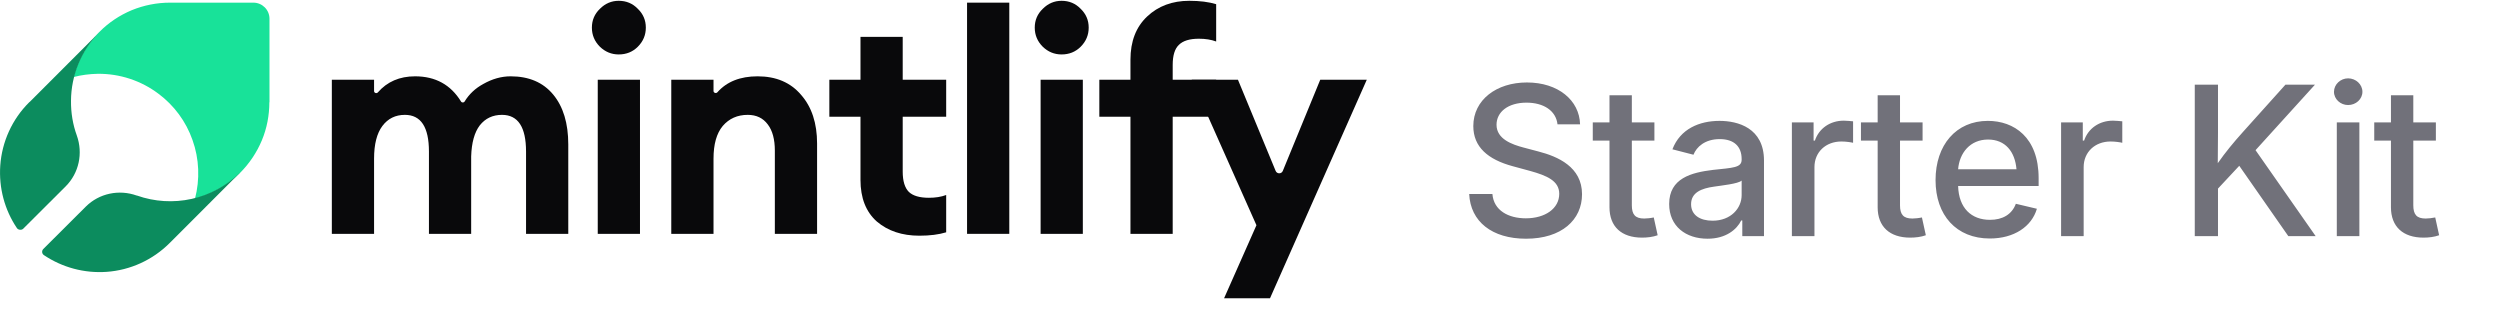
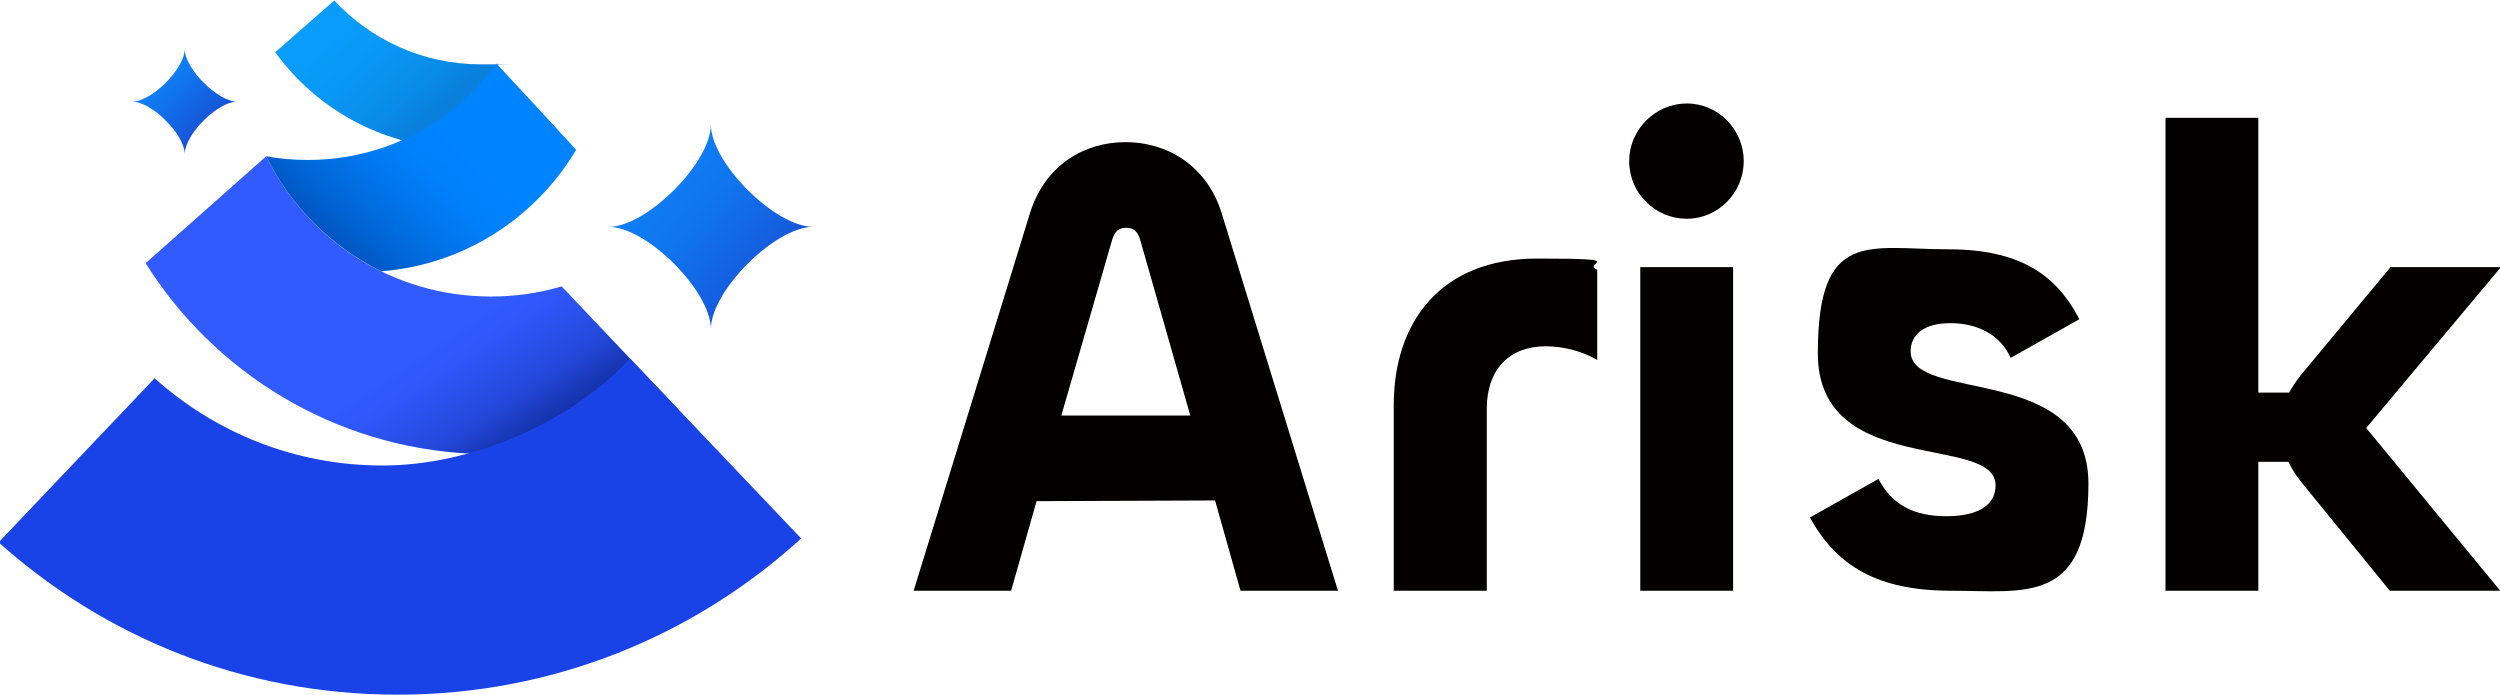
- <svg xmlns="http://www.w3.org/2000/svg" width="180" height="23" viewBox="0 0 180 23" fill="none">
-   <path d="M91.44 21.476H88.133L90.464 16.216L85.802 5.74H89.132L91.847 12.307C91.943 12.536 92.268 12.536 92.362 12.306L95.058 5.74H98.409L91.44 21.476Z" fill="#09090B" />
-   <path d="M81.393 16.837V8.403H79.152V5.74H81.393V4.297C81.393 2.98 81.792 1.944 82.592 1.19C83.391 0.435 84.404 0.058 85.633 0.058C86.387 0.058 87.031 0.139 87.564 0.302V2.988C87.208 2.854 86.794 2.788 86.32 2.788C85.655 2.788 85.174 2.936 84.878 3.232C84.582 3.513 84.434 3.994 84.434 4.674V5.74H87.564V8.403H84.434V16.837H81.393Z" fill="#09090B" />
-   <path d="M76.433 3.92C75.915 3.92 75.463 3.735 75.079 3.365C74.694 2.98 74.502 2.521 74.502 1.989C74.502 1.456 74.694 1.005 75.079 0.635C75.463 0.25 75.915 0.058 76.433 0.058C76.98 0.058 77.438 0.25 77.809 0.635C78.193 1.005 78.386 1.456 78.386 1.989C78.386 2.521 78.193 2.98 77.809 3.365C77.438 3.735 76.98 3.92 76.433 3.92ZM74.924 16.837V5.74H77.964V16.837H74.924Z" fill="#09090B" />
-   <path d="M69.628 16.837V0.191H72.669V16.837H69.628Z" fill="#09090B" />
-   <path d="M66.194 16.97C64.951 16.97 63.93 16.63 63.131 15.949C62.347 15.254 61.955 14.255 61.955 12.953V8.403H59.713V5.74H61.955V2.655H64.995V5.74H68.125V8.403H64.995V12.354C64.995 13.034 65.143 13.523 65.439 13.819C65.735 14.1 66.216 14.24 66.882 14.24C67.355 14.24 67.769 14.174 68.125 14.04V16.726C67.592 16.889 66.948 16.97 66.194 16.97Z" fill="#09090B" />
-   <path d="M48.332 16.837V5.74H51.373V6.551C51.373 6.688 51.559 6.748 51.65 6.646C52.328 5.879 53.293 5.495 54.546 5.495C55.878 5.495 56.921 5.939 57.676 6.827C58.445 7.7 58.83 8.869 58.83 10.334V16.837H55.789V10.844C55.789 10.03 55.619 9.402 55.279 8.958C54.939 8.499 54.458 8.27 53.836 8.27C53.096 8.27 52.497 8.536 52.038 9.069C51.594 9.601 51.373 10.386 51.373 11.421V16.837H48.332Z" fill="#09090B" />
-   <path d="M44.547 3.92C44.029 3.92 43.578 3.735 43.193 3.365C42.809 2.98 42.616 2.521 42.616 1.989C42.616 1.456 42.809 1.005 43.193 0.635C43.578 0.25 44.029 0.058 44.547 0.058C45.095 0.058 45.553 0.25 45.923 0.635C46.308 1.005 46.5 1.456 46.5 1.989C46.5 2.521 46.308 2.98 45.923 3.365C45.553 3.735 45.095 3.92 44.547 3.92ZM43.038 16.837V5.74H46.079V16.837H43.038Z" fill="#09090B" />
-   <path d="M37.875 16.837V10.911C37.875 9.15 37.298 8.27 36.144 8.27C35.478 8.27 34.945 8.521 34.546 9.024C34.161 9.527 33.954 10.275 33.924 11.266V16.837H30.884V10.911C30.884 9.15 30.306 8.27 29.152 8.27C28.472 8.27 27.932 8.536 27.532 9.069C27.133 9.601 26.933 10.386 26.933 11.421V16.837H23.892V5.74H26.933V6.559C26.933 6.695 27.116 6.755 27.206 6.652C27.878 5.881 28.771 5.495 29.885 5.495C31.349 5.495 32.452 6.1 33.193 7.309C33.252 7.404 33.395 7.403 33.454 7.307C33.774 6.78 34.219 6.361 34.79 6.05C35.441 5.68 36.099 5.495 36.765 5.495C38.082 5.495 39.103 5.932 39.828 6.805C40.553 7.678 40.916 8.876 40.916 10.4V16.837H37.875Z" fill="#09090B" />
-   <path d="M19.403 7.362V1.35C19.403 0.705 18.879 0.191 18.244 0.191H12.235C11.291 0.191 10.357 0.378 9.487 0.733C8.618 1.098 7.824 1.621 7.16 2.295L7.114 2.341C6.235 3.23 5.609 4.333 5.291 5.548C5.861 5.399 6.45 5.324 7.039 5.314C8.609 5.296 10.151 5.801 11.403 6.745C12.534 7.586 13.394 8.746 13.861 10.083C14.347 11.438 14.403 12.916 14.039 14.309C15.244 13.991 16.356 13.364 17.244 12.486L17.291 12.439C17.954 11.775 18.487 10.98 18.851 10.111C19.216 9.241 19.393 8.306 19.393 7.362H19.403Z" fill="#18E299" />
-   <path d="M5.112 7.26C5.121 5.416 5.857 3.646 7.151 2.324L2.151 7.326C2.133 7.344 2.114 7.354 2.095 7.372C0.876 8.583 0.14 10.204 0.019 11.918C-0.092 13.52 0.327 15.103 1.22 16.426C1.306 16.552 1.537 16.593 1.667 16.472L4.73 13.417C5.689 12.458 5.987 11.033 5.531 9.757C5.242 8.965 5.103 8.117 5.112 7.26Z" fill="#0C8C5E" />
-   <path d="M17.262 12.44C16.303 13.38 15.102 14.032 13.799 14.321C12.486 14.61 11.127 14.526 9.861 14.079C9.861 14.079 9.851 14.079 9.842 14.079C8.567 13.622 7.142 13.921 6.183 14.871L3.12 17.926C2.99 18.056 3.009 18.27 3.167 18.373C4.489 19.258 6.072 19.686 7.673 19.574C9.386 19.453 10.997 18.717 12.216 17.497L12.263 17.451L17.262 12.449V12.44Z" fill="#0C8C5E" />
-   <text x="105" y="17" font-family="Inter, ui-sans-serif, system-ui, -apple-system, sans-serif" font-size="15" font-weight="500" fill="#71717A" letter-spacing="-0.01em">Starter Kit</text>
+ <svg xmlns="http://www.w3.org/2000/svg" id="_图层_1" data-name="图层_1" version="1.1" viewBox="0 0 1080 300">
+   <defs>
+     <style>
+       .st0 {
+         fill: url(#_未命名的渐变_6);
+       }
+ 
+       .st1 {
+         fill: #040000;
+       }
+ 
+       .st2 {
+         fill: #1943e7;
+       }
+ 
+       .st3 {
+         fill: url(#_未命名的渐变_10);
+       }
+ 
+       .st4 {
+         fill: url(#_未命名的渐变_15);
+       }
+ 
+       .st5 {
+         fill: url(#_未命名的渐变_29);
+       }
+ 
+       .st6 {
+         fill: url(#_未命名的渐变_30);
+       }
+     </style>
+     <linearGradient id="_未命名的渐变_15" data-name="未命名的渐变 15" x1="153.2" y1="9.3" x2="190.5" y2="51.8" gradientUnits="userSpaceOnUse">
+       <stop offset="0" stop-color="#099cfa" />
+       <stop offset=".3" stop-color="#0997f5" />
+       <stop offset=".7" stop-color="#098be8" />
+       <stop offset=".9" stop-color="#0980dc" />
+     </linearGradient>
+     <linearGradient id="_未命名的渐变_6" data-name="未命名的渐变 6" x1="182.8" y1="152.6" x2="212.9" y2="197.7" gradientUnits="userSpaceOnUse">
+       <stop offset="0" stop-color="#315aff" />
+       <stop offset=".2" stop-color="#2f57fa" />
+       <stop offset=".4" stop-color="#2a51ed" />
+       <stop offset=".7" stop-color="#2347d8" />
+       <stop offset=".9" stop-color="#1939ba" />
+       <stop offset="1" stop-color="#1433ac" />
+     </linearGradient>
+     <linearGradient id="_未命名的渐变_10" data-name="未命名的渐变 10" x1="191.7" y1="57.2" x2="148" y2="104.8" gradientUnits="userSpaceOnUse">
+       <stop offset="0" stop-color="#0083ff" />
+       <stop offset=".3" stop-color="#007ffa" />
+       <stop offset=".5" stop-color="#0076ed" />
+       <stop offset=".8" stop-color="#0066d8" />
+       <stop offset="1" stop-color="#0157c4" />
+     </linearGradient>
+     <linearGradient id="_未命名的渐变_29" data-name="未命名的渐变 29" x1="284.4" y1="77.7" x2="346.4" y2="133.1" gradientUnits="userSpaceOnUse">
+       <stop offset="0" stop-color="#0f7ef4" />
+       <stop offset=".3" stop-color="#1074ed" />
+       <stop offset=".7" stop-color="#155bdc" />
+       <stop offset=".9" stop-color="#1b42cb" />
+     </linearGradient>
+     <linearGradient id="_未命名的渐变_30" data-name="未命名的渐变 30" x1="71" y1="34.9" x2="99.8" y2="64.4" gradientUnits="userSpaceOnUse">
+       <stop offset="0" stop-color="#0f7ef4" />
+       <stop offset=".7" stop-color="#1751d5" />
+       <stop offset=".9" stop-color="#1b42cb" />
+     </linearGradient>
+   </defs>
+   <g>
+     <path class="st4" d="M240.7,55.9c-12.3,5.4-25.9,8.3-40.2,8.3-33.6,0-63.3-16.4-81.6-41.6L144.4.2c15.8,17,38.3,27.6,63.4,27.6s4.5,0,6.6-.3l26.3,28.4Z" />
+     <path class="st0" d="M242.7,123.7c-9.7,2.9-20,4.4-30.7,4.4-42.7,0-79.5-24.7-97-60.6l-52.1,46.2c29.7,47.3,81.3,79.5,140.7,82.3h0c2.8.1,5.6.2,8.4.2,29.1,0,56.6-7.1,80.8-19.6,0,0-11-11.6-22.7-23.9-13.3-14.1-27.5-29-27.5-29Z" />
+     <path class="st3" d="M248.9,64.7c-17.4,29.3-48.3,49.7-84.2,52.5-21.6-10.6-39.2-28.1-49.7-49.7,5.8,1.1,11.8,1.6,18,1.6,33.5,0,63.2-16.3,81.5-41.5l34.4,37.1Z" />
+     <path class="st2" d="M272.2,154.9l73.9,77.7c-46,42-107.1,67.5-174.2,67.5S45.2,275.2-.6,234.3l67.4-70.9c26.1,23.4,60.5,37.7,98.4,37.7s80.2-17.7,107-46.2Z" />
+     <path class="st5" d="M351.3,98c-16.5,0-44.2,27.7-44.2,44.2,0-16.5-27.7-44.2-44.2-44.2,16.5,0,44.2-27.7,44.2-44.2,0,16.5,27.7,44.2,44.2,44.2Z" />
+     <path class="st6" d="M102.5,43.9c-8.5,0-22.7,14.2-22.7,22.7,0-8.5-14.3-22.7-22.7-22.7,8.5,0,22.7-14.3,22.7-22.7,0,8.5,14.3,22.7,22.7,22.7Z" />
+   </g>
+   <g>
+     <path class="st1" d="M445,91.9c6.5-20.6,23.4-30.5,41.2-30.5s35,9.9,41.5,30.5l50.3,163.3h-42.1l-11-39-77.1.3-11,38.7h-42.1l50.3-163.3ZM458.5,179.5h55.7l-21.5-75.4c-1.1-4-2.8-5.7-6.2-5.7s-5.1,1.7-6.2,5.7l-21.8,75.4Z" />
+     <path class="st1" d="M602.1,255.2v-80.2c0-35.9,20.3-63.3,61.9-63.3s18.9,1.7,26,4.8v39c-6.8-4-15-5.9-22.3-5.9-15.8,0-25.4,10.2-25.4,26.8v78.8h-40.1Z" />
+     <path class="st1" d="M703.8,69.6c0-13.6,11.3-24.9,24.9-24.9s24.6,11.3,24.6,24.9-11,24.9-24.6,24.9-24.9-11-24.9-24.9ZM748.7,115.4v139.8h-40.1V115.4h40.1Z" />
+     <path class="st1" d="M781.8,223.6l29.7-16.7c5.9,11.3,15.3,16.1,29.4,16.1s21.2-5.1,21.2-13.3c0-22.6-76.8-3.1-76.8-57.1s22-44.9,56.5-44.9,48,14.1,56.5,30.2l-29.7,16.7c-4.5-10.2-14.7-15-26-15s-17.2,4.8-17.2,12.2c0,22.6,76.8,4.5,76.8,57.1s-27.4,46.3-59.3,46.3-49.4-10.7-61-31.6Z" />
+     <path class="st1" d="M935.5,255.2V50.9h40.1v118.7h13.3c1.4-2.5,3.1-5.1,5.1-7.6l38.7-46.6h47.7l-58.2,69.5,57.9,70.3h-47.7l-38.7-47.5c-2-2.5-3.7-5.4-5.1-8.2h-13v55.7h-40.1Z" />
+   </g>
</svg>
